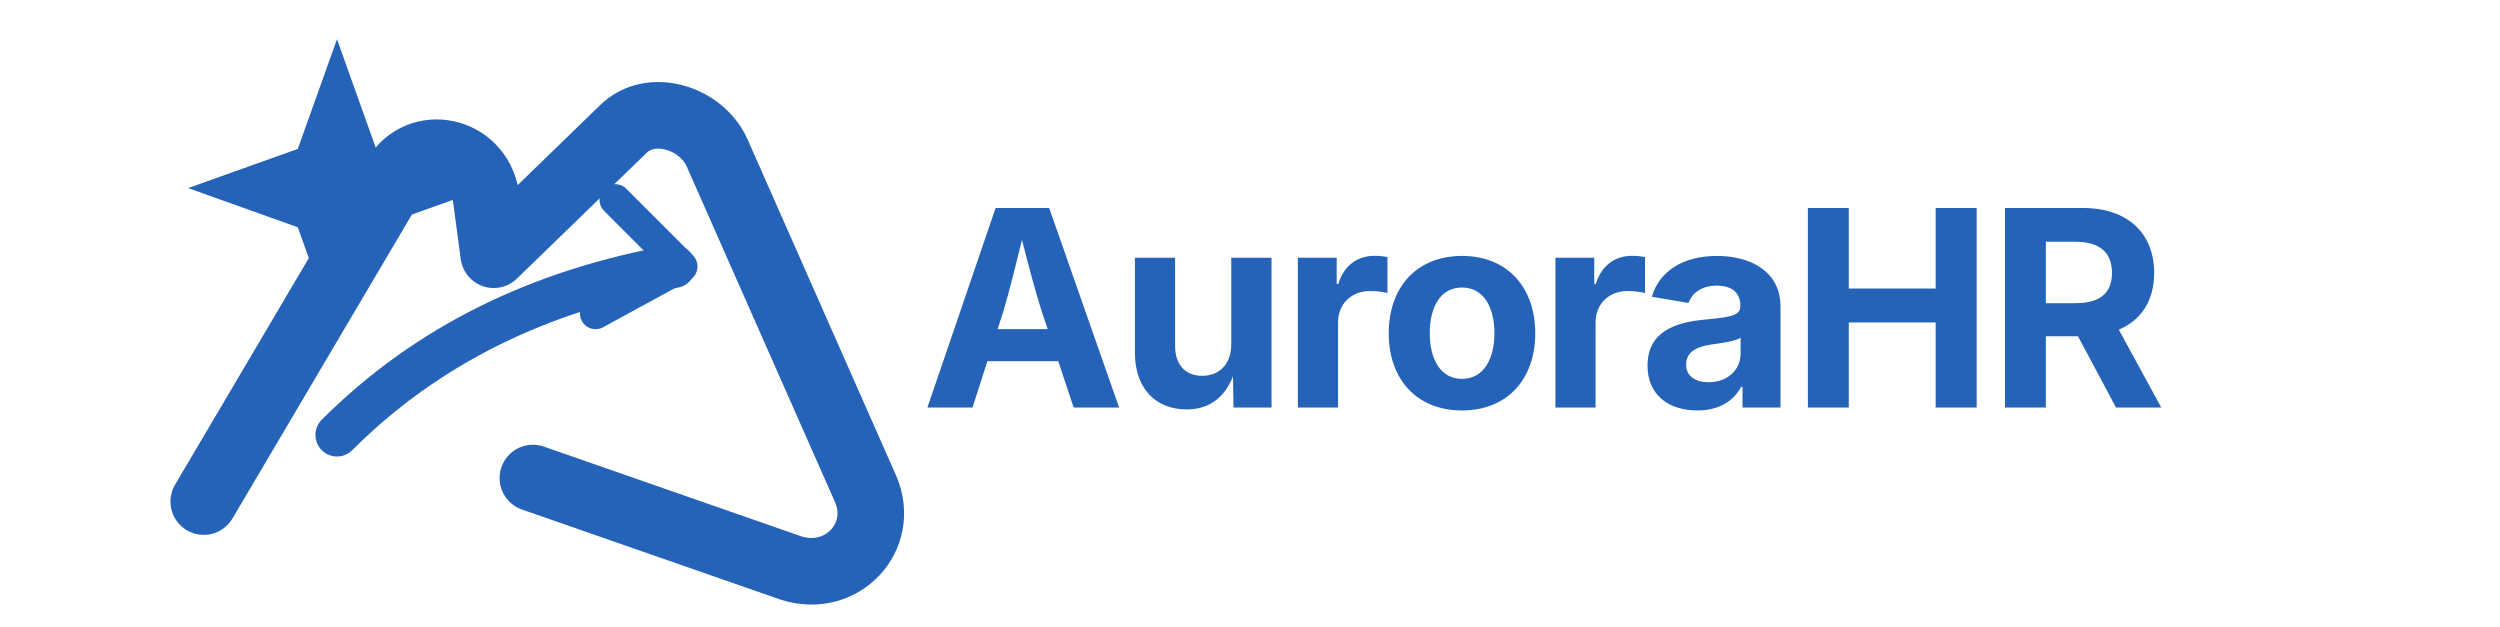
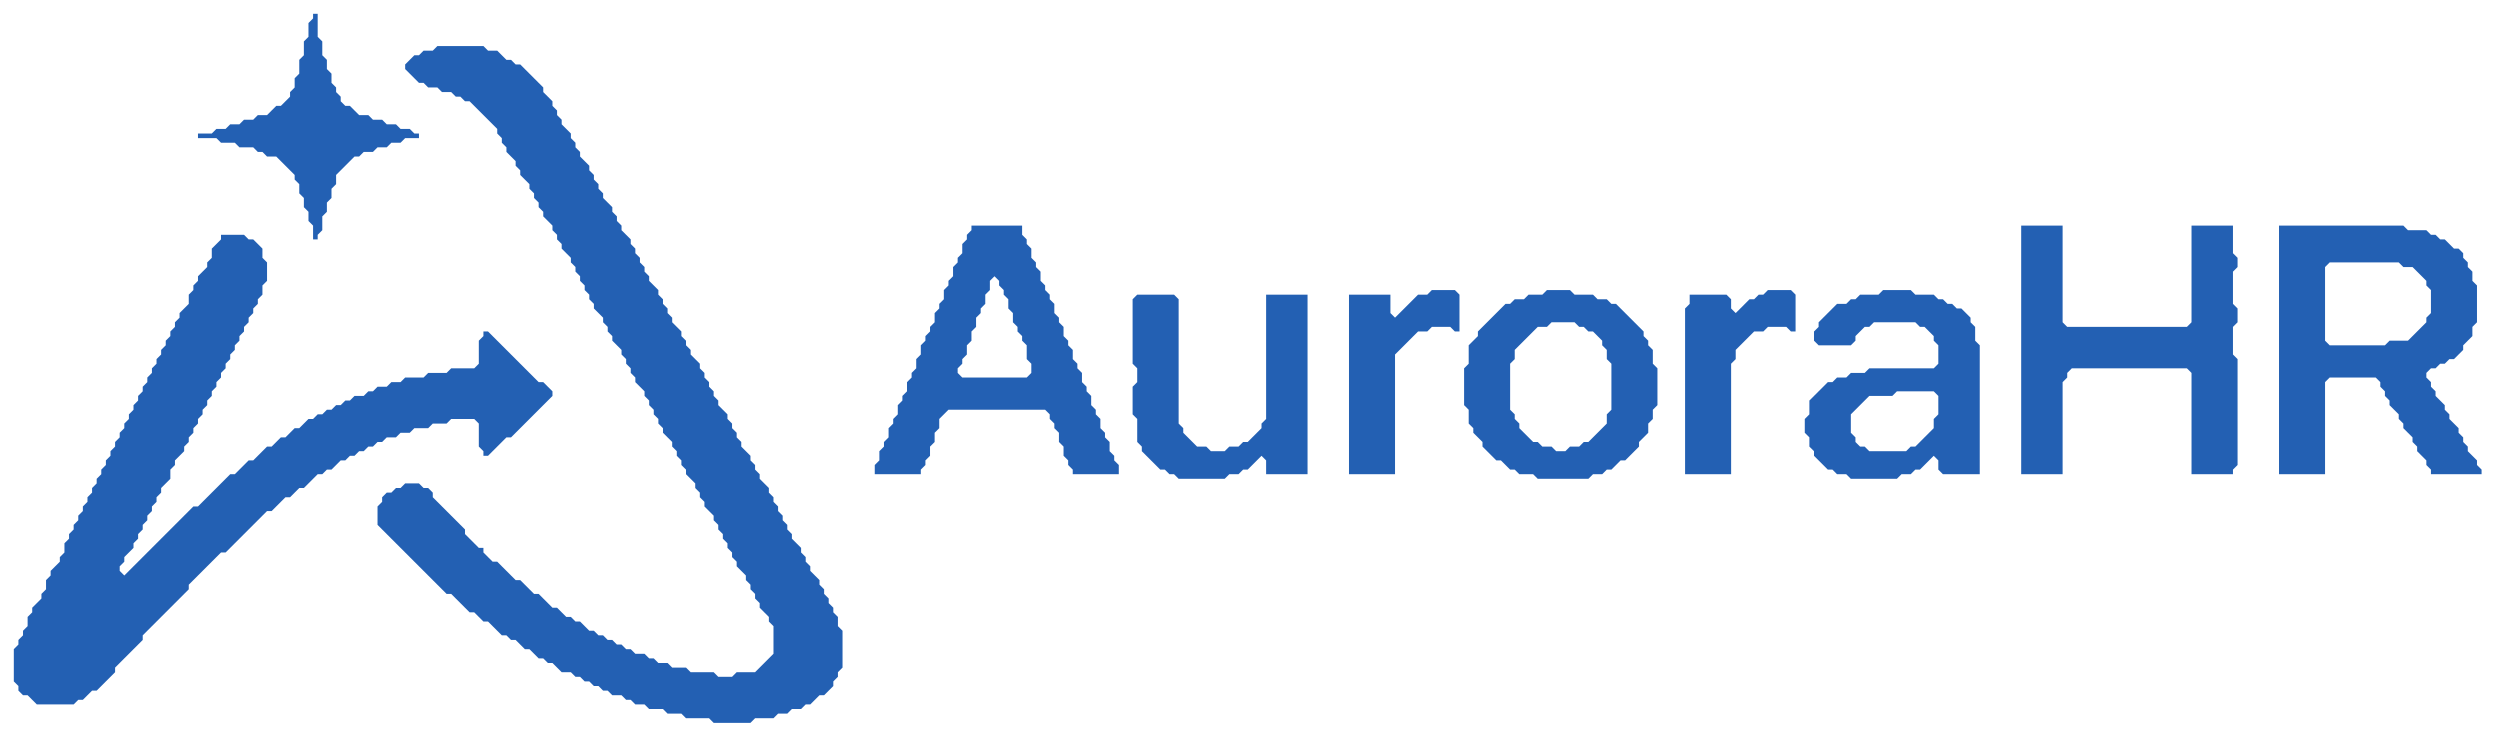
- <svg xmlns="http://www.w3.org/2000/svg" viewBox="0 0 638 160" role="img" aria-labelledby="title">
-   <g fill="none" stroke="#2563B8" stroke-linecap="round" stroke-linejoin="round">
-     <path d="M52 128 101 45c6-10 21-7 23 5l2 15 33-32c7-7 20-3 24 6l38 86c5 12-6 24-19 20l-66-23" stroke-width="17" />
-     <path d="M86 111c23-23 52-37 86-43" stroke-width="11" />
-     <path d="m157 51 17 17-22 12" stroke-width="8" />
+ <svg xmlns="http://www.w3.org/2000/svg" width="543" height="161" viewBox="45 15 543 161" fill="none">
+   <g fill="#2360B3" fill-rule="evenodd">
+     <path d="M 292.0 79.0 L 291.0 80.0 L 291.0 81.0 L 291.0 82.0 L 291.0 83.0 L 291.0 84.0 L 291.0 85.0 L 291.0 86.0 L 291.0 87.0 L 291.0 88.0 L 291.0 89.0 L 291.0 90.0 L 291.0 91.0 L 291.0 92.0 L 291.0 93.0 L 291.0 94.0 L 292.0 95.0 L 292.0 96.0 L 292.0 97.0 L 292.0 98.0 L 291.0 99.0 L 291.0 100.0 L 291.0 101.0 L 291.0 102.0 L 291.0 103.0 L 291.0 104.0 L 291.0 105.0 L 292.0 106.0 L 292.0 107.0 L 292.0 108.0 L 292.0 109.0 L 292.0 110.0 L 292.0 111.0 L 293.0 112.0 L 293.0 113.0 L 294.0 114.0 L 295.0 115.0 L 296.0 116.0 L 297.0 117.0 L 298.0 117.0 L 299.0 118.0 L 300.0 118.0 L 301.0 119.0 L 302.0 119.0 L 303.0 119.0 L 304.0 119.0 L 305.0 119.0 L 306.0 119.0 L 307.0 119.0 L 308.0 119.0 L 309.0 119.0 L 310.0 119.0 L 311.0 119.0 L 312.0 118.0 L 313.0 118.0 L 314.0 118.0 L 315.0 117.0 L 316.0 117.0 L 317.0 116.0 L 318.0 115.0 L 319.0 114.0 L 320.0 115.0 L 320.0 116.0 L 320.0 117.0 L 320.0 118.0 L 321.0 118.0 L 322.0 118.0 L 323.0 118.0 L 324.0 118.0 L 325.0 118.0 L 326.0 118.0 L 327.0 118.0 L 328.0 118.0 L 329.0 118.0 L 329.0 117.0 L 329.0 116.0 L 329.0 115.0 L 329.0 114.0 L 329.0 113.0 L 329.0 112.0 L 329.0 111.0 L 329.0 110.0 L 329.0 109.0 L 329.0 108.0 L 329.0 107.0 L 329.0 106.0 L 329.0 105.0 L 329.0 104.0 L 329.0 103.0 L 329.0 102.0 L 329.0 101.0 L 329.0 100.0 L 329.0 99.0 L 329.0 98.0 L 329.0 97.0 L 329.0 96.0 L 329.0 95.0 L 329.0 94.0 L 329.0 93.0 L 329.0 92.0 L 329.0 91.0 L 329.0 90.0 L 329.0 89.0 L 329.0 88.0 L 329.0 87.0 L 329.0 86.0 L 329.0 85.0 L 329.0 84.0 L 329.0 83.0 L 329.0 82.0 L 329.0 81.0 L 329.0 80.0 L 329.0 79.0 L 328.0 79.0 L 327.0 79.0 L 326.0 79.0 L 325.0 79.0 L 324.0 79.0 L 323.0 79.0 L 322.0 79.0 L 321.0 79.0 L 320.0 79.0 L 320.0 80.0 L 320.0 81.0 L 320.0 82.0 L 320.0 83.0 L 320.0 84.0 L 320.0 85.0 L 320.0 86.0 L 320.0 87.0 L 320.0 88.0 L 320.0 89.0 L 320.0 90.0 L 320.0 91.0 L 320.0 92.0 L 320.0 93.0 L 320.0 94.0 L 320.0 95.0 L 320.0 96.0 L 320.0 97.0 L 320.0 98.0 L 320.0 99.0 L 320.0 100.0 L 320.0 101.0 L 320.0 102.0 L 320.0 103.0 L 320.0 104.0 L 320.0 105.0 L 320.0 106.0 L 319.0 107.0 L 319.0 108.0 L 318.0 109.0 L 317.0 110.0 L 316.0 111.0 L 315.0 111.0 L 314.0 112.0 L 313.0 112.0 L 312.0 112.0 L 311.0 113.0 L 310.0 113.0 L 309.0 113.0 L 308.0 113.0 L 307.0 112.0 L 306.0 112.0 L 305.0 112.0 L 304.0 111.0 L 303.0 110.0 L 302.0 109.0 L 302.0 108.0 L 301.0 107.0 L 301.0 106.0 L 301.0 105.0 L 301.0 104.0 L 301.0 103.0 L 301.0 102.0 L 301.0 101.0 L 301.0 100.0 L 301.0 99.0 L 301.0 98.0 L 301.0 97.0 L 301.0 96.0 L 301.0 95.0 L 301.0 94.0 L 301.0 93.0 L 301.0 92.0 L 301.0 91.0 L 301.0 90.0 L 301.0 89.0 L 301.0 88.0 L 301.0 87.0 L 301.0 86.0 L 301.0 85.0 L 301.0 84.0 L 301.0 83.0 L 301.0 82.0 L 301.0 81.0 L 301.0 80.0 L 300.0 79.0 L 299.0 79.0 L 298.0 79.0 L 297.0 79.0 L 296.0 79.0 L 295.0 79.0 L 294.0 79.0 L 293.0 79.0 Z" />
+     <path d="M 454.0 78.0 L 453.0 79.0 L 452.0 79.0 L 451.0 79.0 L 450.0 79.0 L 449.0 79.0 L 448.0 80.0 L 447.0 80.0 L 446.0 81.0 L 445.0 81.0 L 444.0 81.0 L 443.0 82.0 L 442.0 83.0 L 441.0 84.0 L 440.0 85.0 L 440.0 86.0 L 439.0 87.0 L 439.0 88.0 L 439.0 89.0 L 440.0 90.0 L 441.0 90.0 L 442.0 90.0 L 443.0 90.0 L 444.0 90.0 L 445.0 90.0 L 446.0 90.0 L 447.0 90.0 L 448.0 89.0 L 448.0 88.0 L 449.0 87.0 L 450.0 86.0 L 451.0 86.0 L 452.0 85.0 L 453.0 85.0 L 454.0 85.0 L 455.0 85.0 L 456.0 85.0 L 457.0 85.0 L 458.0 85.0 L 459.0 85.0 L 460.0 85.0 L 461.0 85.0 L 462.0 86.0 L 463.0 86.0 L 464.0 87.0 L 465.0 88.0 L 465.0 89.0 L 466.0 90.0 L 466.0 91.0 L 466.0 92.0 L 466.0 93.0 L 466.0 94.0 L 465.0 95.0 L 464.0 95.0 L 463.0 95.0 L 462.0 95.0 L 461.0 95.0 L 460.0 95.0 L 459.0 95.0 L 458.0 95.0 L 457.0 95.0 L 456.0 95.0 L 455.0 95.0 L 454.0 95.0 L 453.0 95.0 L 452.0 95.0 L 451.0 95.0 L 450.0 96.0 L 449.0 96.0 L 448.0 96.0 L 447.0 96.0 L 446.0 97.0 L 445.0 97.0 L 444.0 97.0 L 443.0 98.0 L 442.0 98.0 L 441.0 99.0 L 440.0 100.0 L 439.0 101.0 L 438.0 102.0 L 438.0 103.0 L 438.0 104.0 L 438.0 105.0 L 437.0 106.0 L 437.0 107.0 L 437.0 108.0 L 437.0 109.0 L 438.0 110.0 L 438.0 111.0 L 438.0 112.0 L 439.0 113.0 L 439.0 114.0 L 440.0 115.0 L 441.0 116.0 L 442.0 117.0 L 443.0 117.0 L 444.0 118.0 L 445.0 118.0 L 446.0 118.0 L 447.0 119.0 L 448.0 119.0 L 449.0 119.0 L 450.0 119.0 L 451.0 119.0 L 452.0 119.0 L 453.0 119.0 L 454.0 119.0 L 455.0 119.0 L 456.0 119.0 L 457.0 119.0 L 458.0 118.0 L 459.0 118.0 L 460.0 118.0 L 461.0 117.0 L 462.0 117.0 L 463.0 116.0 L 464.0 115.0 L 465.0 114.0 L 466.0 115.0 L 466.0 116.0 L 466.0 117.0 L 467.0 118.0 L 468.0 118.0 L 469.0 118.0 L 470.0 118.0 L 471.0 118.0 L 472.0 118.0 L 473.0 118.0 L 474.0 118.0 L 475.0 118.0 L 475.0 117.0 L 475.0 116.0 L 475.0 115.0 L 475.0 114.0 L 475.0 113.0 L 475.0 112.0 L 475.0 111.0 L 475.0 110.0 L 475.0 109.0 L 475.0 108.0 L 475.0 107.0 L 475.0 106.0 L 475.0 105.0 L 475.0 104.0 L 475.0 103.0 L 475.0 102.0 L 475.0 101.0 L 475.0 100.0 L 475.0 99.0 L 475.0 98.0 L 475.0 97.0 L 475.0 96.0 L 475.0 95.0 L 475.0 94.0 L 475.0 93.0 L 475.0 92.0 L 475.0 91.0 L 475.0 90.0 L 474.0 89.0 L 474.0 88.0 L 474.0 87.0 L 474.0 86.0 L 473.0 85.0 L 473.0 84.0 L 472.0 83.0 L 471.0 82.0 L 470.0 82.0 L 469.0 81.0 L 468.0 81.0 L 467.0 80.0 L 466.0 80.0 L 465.0 79.0 L 464.0 79.0 L 463.0 79.0 L 462.0 79.0 L 461.0 79.0 L 460.0 78.0 L 459.0 78.0 L 458.0 78.0 L 457.0 78.0 L 456.0 78.0 L 455.0 78.0 Z M 456.0 101.0 L 457.0 100.0 L 458.0 100.0 L 459.0 100.0 L 460.0 100.0 L 461.0 100.0 L 462.0 100.0 L 463.0 100.0 L 464.0 100.0 L 465.0 100.0 L 466.0 101.0 L 466.0 102.0 L 466.0 103.0 L 466.0 104.0 L 466.0 105.0 L 465.0 106.0 L 465.0 107.0 L 465.0 108.0 L 464.0 109.0 L 463.0 110.0 L 462.0 111.0 L 461.0 112.0 L 460.0 112.0 L 459.0 113.0 L 458.0 113.0 L 457.0 113.0 L 456.0 113.0 L 455.0 113.0 L 454.0 113.0 L 453.0 113.0 L 452.0 113.0 L 451.0 113.0 L 450.0 112.0 L 449.0 112.0 L 448.0 111.0 L 448.0 110.0 L 447.0 109.0 L 447.0 108.0 L 447.0 107.0 L 447.0 106.0 L 447.0 105.0 L 448.0 104.0 L 449.0 103.0 L 450.0 102.0 L 451.0 101.0 L 452.0 101.0 L 453.0 101.0 L 454.0 101.0 L 455.0 101.0 Z" />
+     <path d="M 429.0 78.0 L 428.0 79.0 L 427.0 79.0 L 426.0 80.0 L 425.0 80.0 L 424.0 81.0 L 423.0 82.0 L 422.0 83.0 L 421.0 82.0 L 421.0 81.0 L 421.0 80.0 L 420.0 79.0 L 419.0 79.0 L 418.0 79.0 L 417.0 79.0 L 416.0 79.0 L 415.0 79.0 L 414.0 79.0 L 413.0 79.0 L 412.0 79.0 L 412.0 80.0 L 412.0 81.0 L 411.0 82.0 L 411.0 83.0 L 411.0 84.0 L 411.0 85.0 L 411.0 86.0 L 411.0 87.0 L 411.0 88.0 L 411.0 89.0 L 411.0 90.0 L 411.0 91.0 L 411.0 92.0 L 411.0 93.0 L 411.0 94.0 L 411.0 95.0 L 411.0 96.0 L 411.0 97.0 L 411.0 98.0 L 411.0 99.0 L 411.0 100.0 L 411.0 101.0 L 411.0 102.0 L 411.0 103.0 L 411.0 104.0 L 411.0 105.0 L 411.0 106.0 L 411.0 107.0 L 411.0 108.0 L 411.0 109.0 L 411.0 110.0 L 411.0 111.0 L 411.0 112.0 L 411.0 113.0 L 411.0 114.0 L 411.0 115.0 L 411.0 116.0 L 411.0 117.0 L 411.0 118.0 L 412.0 118.0 L 413.0 118.0 L 414.0 118.0 L 415.0 118.0 L 416.0 118.0 L 417.0 118.0 L 418.0 118.0 L 419.0 118.0 L 420.0 118.0 L 421.0 118.0 L 421.0 117.0 L 421.0 116.0 L 421.0 115.0 L 421.0 114.0 L 421.0 113.0 L 421.0 112.0 L 421.0 111.0 L 421.0 110.0 L 421.0 109.0 L 421.0 108.0 L 421.0 107.0 L 421.0 106.0 L 421.0 105.0 L 421.0 104.0 L 421.0 103.0 L 421.0 102.0 L 421.0 101.0 L 421.0 100.0 L 421.0 99.0 L 421.0 98.0 L 421.0 97.0 L 421.0 96.0 L 421.0 95.0 L 421.0 94.0 L 422.0 93.0 L 422.0 92.0 L 422.0 91.0 L 423.0 90.0 L 424.0 89.0 L 425.0 88.0 L 426.0 87.0 L 427.0 87.0 L 428.0 87.0 L 429.0 86.0 L 430.0 86.0 L 431.0 86.0 L 432.0 86.0 L 433.0 86.0 L 434.0 87.0 L 435.0 87.0 L 435.0 86.0 L 435.0 85.0 L 435.0 84.0 L 435.0 83.0 L 435.0 82.0 L 435.0 81.0 L 435.0 80.0 L 435.0 79.0 L 434.0 78.0 L 433.0 78.0 L 432.0 78.0 L 431.0 78.0 L 430.0 78.0 Z" />
+     <path d="M 381.0 78.0 L 380.0 79.0 L 379.0 79.0 L 378.0 79.0 L 377.0 79.0 L 376.0 80.0 L 375.0 80.0 L 374.0 80.0 L 373.0 81.0 L 372.0 81.0 L 371.0 82.0 L 370.0 83.0 L 369.0 84.0 L 368.0 85.0 L 367.0 86.0 L 366.0 87.0 L 366.0 88.0 L 365.0 89.0 L 364.0 90.0 L 364.0 91.0 L 364.0 92.0 L 364.0 93.0 L 364.0 94.0 L 363.0 95.0 L 363.0 96.0 L 363.0 97.0 L 363.0 98.0 L 363.0 99.0 L 363.0 100.0 L 363.0 101.0 L 363.0 102.0 L 363.0 103.0 L 364.0 104.0 L 364.0 105.0 L 364.0 106.0 L 364.0 107.0 L 365.0 108.0 L 365.0 109.0 L 366.0 110.0 L 367.0 111.0 L 367.0 112.0 L 368.0 113.0 L 369.0 114.0 L 370.0 115.0 L 371.0 115.0 L 372.0 116.0 L 373.0 117.0 L 374.0 117.0 L 375.0 118.0 L 376.0 118.0 L 377.0 118.0 L 378.0 118.0 L 379.0 119.0 L 380.0 119.0 L 381.0 119.0 L 382.0 119.0 L 383.0 119.0 L 384.0 119.0 L 385.0 119.0 L 386.0 119.0 L 387.0 119.0 L 388.0 119.0 L 389.0 119.0 L 390.0 119.0 L 391.0 118.0 L 392.0 118.0 L 393.0 118.0 L 394.0 117.0 L 395.0 117.0 L 396.0 116.0 L 397.0 115.0 L 398.0 115.0 L 399.0 114.0 L 400.0 113.0 L 401.0 112.0 L 401.0 111.0 L 402.0 110.0 L 403.0 109.0 L 403.0 108.0 L 403.0 107.0 L 404.0 106.0 L 404.0 105.0 L 404.0 104.0 L 405.0 103.0 L 405.0 102.0 L 405.0 101.0 L 405.0 100.0 L 405.0 99.0 L 405.0 98.0 L 405.0 97.0 L 405.0 96.0 L 405.0 95.0 L 404.0 94.0 L 404.0 93.0 L 404.0 92.0 L 404.0 91.0 L 403.0 90.0 L 403.0 89.0 L 402.0 88.0 L 402.0 87.0 L 401.0 86.0 L 400.0 85.0 L 399.0 84.0 L 398.0 83.0 L 397.0 82.0 L 396.0 81.0 L 395.0 81.0 L 394.0 80.0 L 393.0 80.0 L 392.0 80.0 L 391.0 79.0 L 390.0 79.0 L 389.0 79.0 L 388.0 79.0 L 387.0 79.0 L 386.0 78.0 L 385.0 78.0 L 384.0 78.0 L 383.0 78.0 L 382.0 78.0 Z M 381.0 86.0 L 382.0 85.0 L 383.0 85.0 L 384.0 85.0 L 385.0 85.0 L 386.0 85.0 L 387.0 85.0 L 388.0 86.0 L 389.0 86.0 L 390.0 87.0 L 391.0 87.0 L 392.0 88.0 L 393.0 89.0 L 393.0 90.0 L 394.0 91.0 L 394.0 92.0 L 394.0 93.0 L 395.0 94.0 L 395.0 95.0 L 395.0 96.0 L 395.0 97.0 L 395.0 98.0 L 395.0 99.0 L 395.0 100.0 L 395.0 101.0 L 395.0 102.0 L 395.0 103.0 L 395.0 104.0 L 394.0 105.0 L 394.0 106.0 L 394.0 107.0 L 393.0 108.0 L 392.0 109.0 L 391.0 110.0 L 390.0 111.0 L 389.0 111.0 L 388.0 112.0 L 387.0 112.0 L 386.0 112.0 L 385.0 113.0 L 384.0 113.0 L 383.0 113.0 L 382.0 112.0 L 381.0 112.0 L 380.0 112.0 L 379.0 111.0 L 378.0 111.0 L 377.0 110.0 L 376.0 109.0 L 375.0 108.0 L 375.0 107.0 L 374.0 106.0 L 374.0 105.0 L 373.0 104.0 L 373.0 103.0 L 373.0 102.0 L 373.0 101.0 L 373.0 100.0 L 373.0 99.0 L 373.0 98.0 L 373.0 97.0 L 373.0 96.0 L 373.0 95.0 L 373.0 94.0 L 374.0 93.0 L 374.0 92.0 L 374.0 91.0 L 375.0 90.0 L 376.0 89.0 L 377.0 88.0 L 378.0 87.0 L 379.0 86.0 L 380.0 86.0 Z" />
+     <path d="M 356.0 78.0 L 355.0 79.0 L 354.0 79.0 L 353.0 79.0 L 352.0 80.0 L 351.0 81.0 L 350.0 82.0 L 349.0 83.0 L 348.0 84.0 L 347.0 83.0 L 347.0 82.0 L 347.0 81.0 L 347.0 80.0 L 347.0 79.0 L 346.0 79.0 L 345.0 79.0 L 344.0 79.0 L 343.0 79.0 L 342.0 79.0 L 341.0 79.0 L 340.0 79.0 L 339.0 79.0 L 338.0 79.0 L 338.0 80.0 L 338.0 81.0 L 338.0 82.0 L 338.0 83.0 L 338.0 84.0 L 338.0 85.0 L 338.0 86.0 L 338.0 87.0 L 338.0 88.0 L 338.0 89.0 L 338.0 90.0 L 338.0 91.0 L 338.0 92.0 L 338.0 93.0 L 338.0 94.0 L 338.0 95.0 L 338.0 96.0 L 338.0 97.0 L 338.0 98.0 L 338.0 99.0 L 338.0 100.0 L 338.0 101.0 L 338.0 102.0 L 338.0 103.0 L 338.0 104.0 L 338.0 105.0 L 338.0 106.0 L 338.0 107.0 L 338.0 108.0 L 338.0 109.0 L 338.0 110.0 L 338.0 111.0 L 338.0 112.0 L 338.0 113.0 L 338.0 114.0 L 338.0 115.0 L 338.0 116.0 L 338.0 117.0 L 338.0 118.0 L 339.0 118.0 L 340.0 118.0 L 341.0 118.0 L 342.0 118.0 L 343.0 118.0 L 344.0 118.0 L 345.0 118.0 L 346.0 118.0 L 347.0 118.0 L 348.0 118.0 L 348.0 117.0 L 348.0 116.0 L 348.0 115.0 L 348.0 114.0 L 348.0 113.0 L 348.0 112.0 L 348.0 111.0 L 348.0 110.0 L 348.0 109.0 L 348.0 108.0 L 348.0 107.0 L 348.0 106.0 L 348.0 105.0 L 348.0 104.0 L 348.0 103.0 L 348.0 102.0 L 348.0 101.0 L 348.0 100.0 L 348.0 99.0 L 348.0 98.0 L 348.0 97.0 L 348.0 96.0 L 348.0 95.0 L 348.0 94.0 L 348.0 93.0 L 348.0 92.0 L 349.0 91.0 L 350.0 90.0 L 351.0 89.0 L 352.0 88.0 L 353.0 87.0 L 354.0 87.0 L 355.0 87.0 L 356.0 86.0 L 357.0 86.0 L 358.0 86.0 L 359.0 86.0 L 360.0 86.0 L 361.0 87.0 L 362.0 87.0 L 362.0 86.0 L 362.0 85.0 L 362.0 84.0 L 362.0 83.0 L 362.0 82.0 L 362.0 81.0 L 362.0 80.0 L 362.0 79.0 L 361.0 78.0 L 360.0 78.0 L 359.0 78.0 L 358.0 78.0 L 357.0 78.0 Z" />
+     <path d="M 93.0 66.0 L 93.0 67.0 L 92.0 68.0 L 91.0 69.0 L 91.0 70.0 L 91.0 71.0 L 90.0 72.0 L 90.0 73.0 L 89.0 74.0 L 88.0 75.0 L 88.0 76.0 L 87.0 77.0 L 87.0 78.0 L 86.0 79.0 L 86.0 80.0 L 86.0 81.0 L 85.0 82.0 L 84.0 83.0 L 84.0 84.0 L 83.0 85.0 L 83.0 86.0 L 82.0 87.0 L 82.0 88.0 L 81.0 89.0 L 81.0 90.0 L 80.0 91.0 L 80.0 92.0 L 79.0 93.0 L 79.0 94.0 L 78.0 95.0 L 78.0 96.0 L 77.0 97.0 L 77.0 98.0 L 76.0 99.0 L 76.0 100.0 L 75.0 101.0 L 75.0 102.0 L 74.0 103.0 L 74.0 104.0 L 73.0 105.0 L 73.0 106.0 L 72.0 107.0 L 72.0 108.0 L 71.0 109.0 L 71.0 110.0 L 70.0 111.0 L 70.0 112.0 L 69.0 113.0 L 69.0 114.0 L 68.0 115.0 L 68.0 116.0 L 67.0 117.0 L 67.0 118.0 L 66.0 119.0 L 66.0 120.0 L 65.0 121.0 L 65.0 122.0 L 64.0 123.0 L 64.0 124.0 L 63.0 125.0 L 63.0 126.0 L 62.0 127.0 L 62.0 128.0 L 61.0 129.0 L 61.0 130.0 L 60.0 131.0 L 60.0 132.0 L 59.0 133.0 L 59.0 134.0 L 59.0 135.0 L 58.0 136.0 L 58.0 137.0 L 57.0 138.0 L 56.0 139.0 L 56.0 140.0 L 55.0 141.0 L 55.0 142.0 L 55.0 143.0 L 54.0 144.0 L 54.0 145.0 L 53.0 146.0 L 52.0 147.0 L 52.0 148.0 L 51.0 149.0 L 51.0 150.0 L 51.0 151.0 L 50.0 152.0 L 50.0 153.0 L 49.0 154.0 L 49.0 155.0 L 48.0 156.0 L 48.0 157.0 L 48.0 158.0 L 48.0 159.0 L 48.0 160.0 L 48.0 161.0 L 48.0 162.0 L 48.0 163.0 L 49.0 164.0 L 49.0 165.0 L 50.0 166.0 L 51.0 166.0 L 52.0 167.0 L 53.0 168.0 L 54.0 168.0 L 55.0 168.0 L 56.0 168.0 L 57.0 168.0 L 58.0 168.0 L 59.0 168.0 L 60.0 168.0 L 61.0 168.0 L 62.0 167.0 L 63.0 167.0 L 64.0 166.0 L 65.0 165.0 L 66.0 165.0 L 67.0 164.0 L 68.0 163.0 L 69.0 162.0 L 70.0 161.0 L 70.0 160.0 L 71.0 159.0 L 72.0 158.0 L 73.0 157.0 L 74.0 156.0 L 75.0 155.0 L 76.0 154.0 L 76.0 153.0 L 77.0 152.0 L 78.0 151.0 L 79.0 150.0 L 80.0 149.0 L 81.0 148.0 L 82.0 147.0 L 83.0 146.0 L 84.0 145.0 L 85.0 144.0 L 86.0 143.0 L 86.0 142.0 L 87.0 141.0 L 88.0 140.0 L 89.0 139.0 L 90.0 138.0 L 91.0 137.0 L 92.0 136.0 L 93.0 135.0 L 94.0 135.0 L 95.0 134.0 L 96.0 133.0 L 97.0 132.0 L 98.0 131.0 L 99.0 130.0 L 100.0 129.0 L 101.0 128.0 L 102.0 127.0 L 103.0 126.0 L 104.0 126.0 L 105.0 125.0 L 106.0 124.0 L 107.0 123.0 L 108.0 123.0 L 109.0 122.0 L 110.0 121.0 L 111.0 121.0 L 112.0 120.0 L 113.0 119.0 L 114.0 118.0 L 115.0 118.0 L 116.0 117.0 L 117.0 117.0 L 118.0 116.0 L 119.0 115.0 L 120.0 115.0 L 121.0 114.0 L 122.0 114.0 L 123.0 113.0 L 124.0 113.0 L 125.0 112.0 L 126.0 112.0 L 127.0 111.0 L 128.0 111.0 L 129.0 110.0 L 130.0 110.0 L 131.0 110.0 L 132.0 109.0 L 133.0 109.0 L 134.0 109.0 L 135.0 108.0 L 136.0 108.0 L 137.0 108.0 L 138.0 108.0 L 139.0 107.0 L 140.0 107.0 L 141.0 107.0 L 142.0 107.0 L 143.0 106.0 L 144.0 106.0 L 145.0 106.0 L 146.0 106.0 L 147.0 106.0 L 148.0 106.0 L 149.0 107.0 L 149.0 108.0 L 149.0 109.0 L 149.0 110.0 L 149.0 111.0 L 149.0 112.0 L 150.0 113.0 L 150.0 114.0 L 151.0 114.0 L 152.0 113.0 L 153.0 112.0 L 154.0 111.0 L 155.0 110.0 L 156.0 110.0 L 157.0 109.0 L 158.0 108.0 L 159.0 107.0 L 160.0 106.0 L 161.0 105.0 L 162.0 104.0 L 163.0 103.0 L 164.0 102.0 L 165.0 101.0 L 165.0 100.0 L 164.0 99.0 L 163.0 98.0 L 162.0 98.0 L 161.0 97.0 L 160.0 96.0 L 159.0 95.0 L 158.0 94.0 L 157.0 93.0 L 156.0 92.0 L 155.0 91.0 L 154.0 90.0 L 153.0 89.0 L 152.0 88.0 L 151.0 87.0 L 150.0 87.0 L 150.0 88.0 L 149.0 89.0 L 149.0 90.0 L 149.0 91.0 L 149.0 92.0 L 149.0 93.0 L 149.0 94.0 L 148.0 95.0 L 147.0 95.0 L 146.0 95.0 L 145.0 95.0 L 144.0 95.0 L 143.0 95.0 L 142.0 96.0 L 141.0 96.0 L 140.0 96.0 L 139.0 96.0 L 138.0 96.0 L 137.0 97.0 L 136.0 97.0 L 135.0 97.0 L 134.0 97.0 L 133.0 97.0 L 132.0 98.0 L 131.0 98.0 L 130.0 98.0 L 129.0 99.0 L 128.0 99.0 L 127.0 99.0 L 126.0 100.0 L 125.0 100.0 L 124.0 101.0 L 123.0 101.0 L 122.0 101.0 L 121.0 102.0 L 120.0 102.0 L 119.0 103.0 L 118.0 103.0 L 117.0 104.0 L 116.0 104.0 L 115.0 105.0 L 114.0 105.0 L 113.0 106.0 L 112.0 106.0 L 111.0 107.0 L 110.0 108.0 L 109.0 108.0 L 108.0 109.0 L 107.0 110.0 L 106.0 110.0 L 105.0 111.0 L 104.0 112.0 L 103.0 112.0 L 102.0 113.0 L 101.0 114.0 L 100.0 115.0 L 99.0 115.0 L 98.0 116.0 L 97.0 117.0 L 96.0 118.0 L 95.0 118.0 L 94.0 119.0 L 93.0 120.0 L 92.0 121.0 L 91.0 122.0 L 90.0 123.0 L 89.0 124.0 L 88.0 125.0 L 87.0 125.0 L 86.0 126.0 L 85.0 127.0 L 84.0 128.0 L 83.0 129.0 L 82.0 130.0 L 81.0 131.0 L 80.0 132.0 L 79.0 133.0 L 78.0 134.0 L 77.0 135.0 L 76.0 136.0 L 75.0 137.0 L 74.0 138.0 L 73.0 139.0 L 72.0 140.0 L 71.0 139.0 L 71.0 138.0 L 72.0 137.0 L 72.0 136.0 L 73.0 135.0 L 74.0 134.0 L 74.0 133.0 L 75.0 132.0 L 75.0 131.0 L 76.0 130.0 L 76.0 129.0 L 77.0 128.0 L 77.0 127.0 L 78.0 126.0 L 78.0 125.0 L 79.0 124.0 L 79.0 123.0 L 80.0 122.0 L 80.0 121.0 L 81.0 120.0 L 82.0 119.0 L 82.0 118.0 L 82.0 117.0 L 83.0 116.0 L 83.0 115.0 L 84.0 114.0 L 85.0 113.0 L 85.0 112.0 L 86.0 111.0 L 86.0 110.0 L 87.0 109.0 L 87.0 108.0 L 88.0 107.0 L 88.0 106.0 L 89.0 105.0 L 89.0 104.0 L 90.0 103.0 L 90.0 102.0 L 91.0 101.0 L 91.0 100.0 L 92.0 99.0 L 92.0 98.0 L 93.0 97.0 L 93.0 96.0 L 94.0 95.0 L 94.0 94.0 L 95.0 93.0 L 95.0 92.0 L 96.0 91.0 L 96.0 90.0 L 97.0 89.0 L 97.0 88.0 L 98.0 87.0 L 98.0 86.0 L 99.0 85.0 L 99.0 84.0 L 100.0 83.0 L 100.0 82.0 L 101.0 81.0 L 101.0 80.0 L 102.0 79.0 L 102.0 78.0 L 102.0 77.0 L 103.0 76.0 L 103.0 75.0 L 103.0 74.0 L 103.0 73.0 L 103.0 72.0 L 102.0 71.0 L 102.0 70.0 L 102.0 69.0 L 101.0 68.0 L 100.0 67.0 L 99.0 67.0 L 98.0 66.0 L 97.0 66.0 L 96.0 66.0 L 95.0 66.0 L 94.0 66.0 Z" />
+     <path d="M 540.0 64.0 L 540.0 65.0 L 540.0 66.0 L 540.0 67.0 L 540.0 68.0 L 540.0 69.0 L 540.0 70.0 L 540.0 71.0 L 540.0 72.0 L 540.0 73.0 L 540.0 74.0 L 540.0 75.0 L 540.0 76.0 L 540.0 77.0 L 540.0 78.0 L 540.0 79.0 L 540.0 80.0 L 540.0 81.0 L 540.0 82.0 L 540.0 83.0 L 540.0 84.0 L 540.0 85.0 L 540.0 86.0 L 540.0 87.0 L 540.0 88.0 L 540.0 89.0 L 540.0 90.0 L 540.0 91.0 L 540.0 92.0 L 540.0 93.0 L 540.0 94.0 L 540.0 95.0 L 540.0 96.0 L 540.0 97.0 L 540.0 98.0 L 540.0 99.0 L 540.0 100.0 L 540.0 101.0 L 540.0 102.0 L 540.0 103.0 L 540.0 104.0 L 540.0 105.0 L 540.0 106.0 L 540.0 107.0 L 540.0 108.0 L 540.0 109.0 L 540.0 110.0 L 540.0 111.0 L 540.0 112.0 L 540.0 113.0 L 540.0 114.0 L 540.0 115.0 L 540.0 116.0 L 540.0 117.0 L 540.0 118.0 L 541.0 118.0 L 542.0 118.0 L 543.0 118.0 L 544.0 118.0 L 545.0 118.0 L 546.0 118.0 L 547.0 118.0 L 548.0 118.0 L 549.0 118.0 L 550.0 118.0 L 550.0 117.0 L 550.0 116.0 L 550.0 115.0 L 550.0 114.0 L 550.0 113.0 L 550.0 112.0 L 550.0 111.0 L 550.0 110.0 L 550.0 109.0 L 550.0 108.0 L 550.0 107.0 L 550.0 106.0 L 550.0 105.0 L 550.0 104.0 L 550.0 103.0 L 550.0 102.0 L 550.0 101.0 L 550.0 100.0 L 550.0 99.0 L 550.0 98.0 L 551.0 97.0 L 552.0 97.0 L 553.0 97.0 L 554.0 97.0 L 555.0 97.0 L 556.0 97.0 L 557.0 97.0 L 558.0 97.0 L 559.0 97.0 L 560.0 97.0 L 561.0 97.0 L 562.0 98.0 L 562.0 99.0 L 563.0 100.0 L 563.0 101.0 L 564.0 102.0 L 564.0 103.0 L 565.0 104.0 L 566.0 105.0 L 566.0 106.0 L 567.0 107.0 L 567.0 108.0 L 568.0 109.0 L 569.0 110.0 L 569.0 111.0 L 570.0 112.0 L 570.0 113.0 L 571.0 114.0 L 572.0 115.0 L 572.0 116.0 L 573.0 117.0 L 573.0 118.0 L 574.0 118.0 L 575.0 118.0 L 576.0 118.0 L 577.0 118.0 L 578.0 118.0 L 579.0 118.0 L 580.0 118.0 L 581.0 118.0 L 582.0 118.0 L 583.0 118.0 L 584.0 118.0 L 584.0 117.0 L 583.0 116.0 L 583.0 115.0 L 582.0 114.0 L 581.0 113.0 L 581.0 112.0 L 580.0 111.0 L 580.0 110.0 L 579.0 109.0 L 579.0 108.0 L 578.0 107.0 L 577.0 106.0 L 577.0 105.0 L 576.0 104.0 L 576.0 103.0 L 575.0 102.0 L 574.0 101.0 L 574.0 100.0 L 573.0 99.0 L 573.0 98.0 L 572.0 97.0 L 572.0 96.0 L 573.0 95.0 L 574.0 95.0 L 575.0 94.0 L 576.0 94.0 L 577.0 93.0 L 578.0 93.0 L 579.0 92.0 L 580.0 91.0 L 580.0 90.0 L 581.0 89.0 L 582.0 88.0 L 582.0 87.0 L 582.0 86.0 L 583.0 85.0 L 583.0 84.0 L 583.0 83.0 L 583.0 82.0 L 583.0 81.0 L 583.0 80.0 L 583.0 79.0 L 583.0 78.0 L 583.0 77.0 L 582.0 76.0 L 582.0 75.0 L 582.0 74.0 L 581.0 73.0 L 581.0 72.0 L 580.0 71.0 L 580.0 70.0 L 579.0 69.0 L 578.0 69.0 L 577.0 68.0 L 576.0 67.0 L 575.0 67.0 L 574.0 66.0 L 573.0 66.0 L 572.0 65.0 L 571.0 65.0 L 570.0 65.0 L 569.0 65.0 L 568.0 65.0 L 567.0 64.0 L 566.0 64.0 L 565.0 64.0 L 564.0 64.0 L 563.0 64.0 L 562.0 64.0 L 561.0 64.0 L 560.0 64.0 L 559.0 64.0 L 558.0 64.0 L 557.0 64.0 L 556.0 64.0 L 555.0 64.0 L 554.0 64.0 L 553.0 64.0 L 552.0 64.0 L 551.0 64.0 L 550.0 64.0 L 549.0 64.0 L 548.0 64.0 L 547.0 64.0 L 546.0 64.0 L 545.0 64.0 L 544.0 64.0 L 543.0 64.0 L 542.0 64.0 L 541.0 64.0 Z M 550.0 73.0 L 551.0 72.0 L 552.0 72.0 L 553.0 72.0 L 554.0 72.0 L 555.0 72.0 L 556.0 72.0 L 557.0 72.0 L 558.0 72.0 L 559.0 72.0 L 560.0 72.0 L 561.0 72.0 L 562.0 72.0 L 563.0 72.0 L 564.0 72.0 L 565.0 72.0 L 566.0 72.0 L 567.0 73.0 L 568.0 73.0 L 569.0 73.0 L 570.0 74.0 L 571.0 75.0 L 572.0 76.0 L 572.0 77.0 L 573.0 78.0 L 573.0 79.0 L 573.0 80.0 L 573.0 81.0 L 573.0 82.0 L 573.0 83.0 L 572.0 84.0 L 572.0 85.0 L 571.0 86.0 L 570.0 87.0 L 569.0 88.0 L 568.0 89.0 L 567.0 89.0 L 566.0 89.0 L 565.0 89.0 L 564.0 89.0 L 563.0 90.0 L 562.0 90.0 L 561.0 90.0 L 560.0 90.0 L 559.0 90.0 L 558.0 90.0 L 557.0 90.0 L 556.0 90.0 L 555.0 90.0 L 554.0 90.0 L 553.0 90.0 L 552.0 90.0 L 551.0 90.0 L 550.0 89.0 L 550.0 88.0 L 550.0 87.0 L 550.0 86.0 L 550.0 85.0 L 550.0 84.0 L 550.0 83.0 L 550.0 82.0 L 550.0 81.0 L 550.0 80.0 L 550.0 79.0 L 550.0 78.0 L 550.0 77.0 L 550.0 76.0 L 550.0 75.0 L 550.0 74.0 Z" />
+     <path d="M 484.0 64.0 L 484.0 65.0 L 484.0 66.0 L 484.0 67.0 L 484.0 68.0 L 484.0 69.0 L 484.0 70.0 L 484.0 71.0 L 484.0 72.0 L 484.0 73.0 L 484.0 74.0 L 484.0 75.0 L 484.0 76.0 L 484.0 77.0 L 484.0 78.0 L 484.0 79.0 L 484.0 80.0 L 484.0 81.0 L 484.0 82.0 L 484.0 83.0 L 484.0 84.0 L 484.0 85.0 L 484.0 86.0 L 484.0 87.0 L 484.0 88.0 L 484.0 89.0 L 484.0 90.0 L 484.0 91.0 L 484.0 92.0 L 484.0 93.0 L 484.0 94.0 L 484.0 95.0 L 484.0 96.0 L 484.0 97.0 L 484.0 98.0 L 484.0 99.0 L 484.0 100.0 L 484.0 101.0 L 484.0 102.0 L 484.0 103.0 L 484.0 104.0 L 484.0 105.0 L 484.0 106.0 L 484.0 107.0 L 484.0 108.0 L 484.0 109.0 L 484.0 110.0 L 484.0 111.0 L 484.0 112.0 L 484.0 113.0 L 484.0 114.0 L 484.0 115.0 L 484.0 116.0 L 484.0 117.0 L 484.0 118.0 L 485.0 118.0 L 486.0 118.0 L 487.0 118.0 L 488.0 118.0 L 489.0 118.0 L 490.0 118.0 L 491.0 118.0 L 492.0 118.0 L 493.0 118.0 L 493.0 117.0 L 493.0 116.0 L 493.0 115.0 L 493.0 114.0 L 493.0 113.0 L 493.0 112.0 L 493.0 111.0 L 493.0 110.0 L 493.0 109.0 L 493.0 108.0 L 493.0 107.0 L 493.0 106.0 L 493.0 105.0 L 493.0 104.0 L 493.0 103.0 L 493.0 102.0 L 493.0 101.0 L 493.0 100.0 L 493.0 99.0 L 493.0 98.0 L 494.0 97.0 L 494.0 96.0 L 495.0 95.0 L 496.0 95.0 L 497.0 95.0 L 498.0 95.0 L 499.0 95.0 L 500.0 95.0 L 501.0 95.0 L 502.0 95.0 L 503.0 95.0 L 504.0 95.0 L 505.0 95.0 L 506.0 95.0 L 507.0 95.0 L 508.0 95.0 L 509.0 95.0 L 510.0 95.0 L 511.0 95.0 L 512.0 95.0 L 513.0 95.0 L 514.0 95.0 L 515.0 95.0 L 516.0 95.0 L 517.0 95.0 L 518.0 95.0 L 519.0 95.0 L 520.0 95.0 L 521.0 96.0 L 521.0 97.0 L 521.0 98.0 L 521.0 99.0 L 521.0 100.0 L 521.0 101.0 L 521.0 102.0 L 521.0 103.0 L 521.0 104.0 L 521.0 105.0 L 521.0 106.0 L 521.0 107.0 L 521.0 108.0 L 521.0 109.0 L 521.0 110.0 L 521.0 111.0 L 521.0 112.0 L 521.0 113.0 L 521.0 114.0 L 521.0 115.0 L 521.0 116.0 L 521.0 117.0 L 521.0 118.0 L 522.0 118.0 L 523.0 118.0 L 524.0 118.0 L 525.0 118.0 L 526.0 118.0 L 527.0 118.0 L 528.0 118.0 L 529.0 118.0 L 530.0 118.0 L 530.0 117.0 L 531.0 116.0 L 531.0 115.0 L 531.0 114.0 L 531.0 113.0 L 531.0 112.0 L 531.0 111.0 L 531.0 110.0 L 531.0 109.0 L 531.0 108.0 L 531.0 107.0 L 531.0 106.0 L 531.0 105.0 L 531.0 104.0 L 531.0 103.0 L 531.0 102.0 L 531.0 101.0 L 531.0 100.0 L 531.0 99.0 L 531.0 98.0 L 531.0 97.0 L 531.0 96.0 L 531.0 95.0 L 531.0 94.0 L 531.0 93.0 L 530.0 92.0 L 530.0 91.0 L 530.0 90.0 L 530.0 89.0 L 530.0 88.0 L 530.0 87.0 L 530.0 86.0 L 531.0 85.0 L 531.0 84.0 L 531.0 83.0 L 531.0 82.0 L 530.0 81.0 L 530.0 80.0 L 530.0 79.0 L 530.0 78.0 L 530.0 77.0 L 530.0 76.0 L 530.0 75.0 L 530.0 74.0 L 531.0 73.0 L 531.0 72.0 L 531.0 71.0 L 530.0 70.0 L 530.0 69.0 L 530.0 68.0 L 530.0 67.0 L 530.0 66.0 L 530.0 65.0 L 530.0 64.0 L 529.0 64.0 L 528.0 64.0 L 527.0 64.0 L 526.0 64.0 L 525.0 64.0 L 524.0 64.0 L 523.0 64.0 L 522.0 64.0 L 521.0 64.0 L 521.0 65.0 L 521.0 66.0 L 521.0 67.0 L 521.0 68.0 L 521.0 69.0 L 521.0 70.0 L 521.0 71.0 L 521.0 72.0 L 521.0 73.0 L 521.0 74.0 L 521.0 75.0 L 521.0 76.0 L 521.0 77.0 L 521.0 78.0 L 521.0 79.0 L 521.0 80.0 L 521.0 81.0 L 521.0 82.0 L 521.0 83.0 L 521.0 84.0 L 521.0 85.0 L 520.0 86.0 L 519.0 86.0 L 518.0 86.0 L 517.0 86.0 L 516.0 86.0 L 515.0 86.0 L 514.0 86.0 L 513.0 86.0 L 512.0 86.0 L 511.0 86.0 L 510.0 86.0 L 509.0 86.0 L 508.0 86.0 L 507.0 86.0 L 506.0 86.0 L 505.0 86.0 L 504.0 86.0 L 503.0 86.0 L 502.0 86.0 L 501.0 86.0 L 500.0 86.0 L 499.0 86.0 L 498.0 86.0 L 497.0 86.0 L 496.0 86.0 L 495.0 86.0 L 494.0 86.0 L 493.0 85.0 L 493.0 84.0 L 493.0 83.0 L 493.0 82.0 L 493.0 81.0 L 493.0 80.0 L 493.0 79.0 L 493.0 78.0 L 493.0 77.0 L 493.0 76.0 L 493.0 75.0 L 493.0 74.0 L 493.0 73.0 L 493.0 72.0 L 493.0 71.0 L 493.0 70.0 L 493.0 69.0 L 493.0 68.0 L 493.0 67.0 L 493.0 66.0 L 493.0 65.0 L 493.0 64.0 L 492.0 64.0 L 491.0 64.0 L 490.0 64.0 L 489.0 64.0 L 488.0 64.0 L 487.0 64.0 L 486.0 64.0 L 485.0 64.0 Z" />
+     <path d="M 256.0 64.0 L 256.0 65.0 L 255.0 66.0 L 255.0 67.0 L 254.0 68.0 L 254.0 69.0 L 254.0 70.0 L 253.0 71.0 L 253.0 72.0 L 252.0 73.0 L 252.0 74.0 L 252.0 75.0 L 251.0 76.0 L 251.0 77.0 L 250.0 78.0 L 250.0 79.0 L 250.0 80.0 L 249.0 81.0 L 249.0 82.0 L 248.0 83.0 L 248.0 84.0 L 248.0 85.0 L 247.0 86.0 L 247.0 87.0 L 246.0 88.0 L 246.0 89.0 L 245.0 90.0 L 245.0 91.0 L 245.0 92.0 L 244.0 93.0 L 244.0 94.0 L 244.0 95.0 L 243.0 96.0 L 243.0 97.0 L 242.0 98.0 L 242.0 99.0 L 242.0 100.0 L 241.0 101.0 L 241.0 102.0 L 240.0 103.0 L 240.0 104.0 L 240.0 105.0 L 239.0 106.0 L 239.0 107.0 L 238.0 108.0 L 238.0 109.0 L 238.0 110.0 L 237.0 111.0 L 237.0 112.0 L 236.0 113.0 L 236.0 114.0 L 236.0 115.0 L 235.0 116.0 L 235.0 117.0 L 235.0 118.0 L 236.0 118.0 L 237.0 118.0 L 238.0 118.0 L 239.0 118.0 L 240.0 118.0 L 241.0 118.0 L 242.0 118.0 L 243.0 118.0 L 244.0 118.0 L 245.0 118.0 L 245.0 117.0 L 246.0 116.0 L 246.0 115.0 L 247.0 114.0 L 247.0 113.0 L 247.0 112.0 L 248.0 111.0 L 248.0 110.0 L 248.0 109.0 L 249.0 108.0 L 249.0 107.0 L 249.0 106.0 L 250.0 105.0 L 251.0 104.0 L 252.0 104.0 L 253.0 104.0 L 254.0 104.0 L 255.0 104.0 L 256.0 104.0 L 257.0 104.0 L 258.0 104.0 L 259.0 104.0 L 260.0 104.0 L 261.0 104.0 L 262.0 104.0 L 263.0 104.0 L 264.0 104.0 L 265.0 104.0 L 266.0 104.0 L 267.0 104.0 L 268.0 104.0 L 269.0 104.0 L 270.0 104.0 L 271.0 104.0 L 272.0 104.0 L 273.0 105.0 L 273.0 106.0 L 274.0 107.0 L 274.0 108.0 L 275.0 109.0 L 275.0 110.0 L 275.0 111.0 L 276.0 112.0 L 276.0 113.0 L 276.0 114.0 L 277.0 115.0 L 277.0 116.0 L 278.0 117.0 L 278.0 118.0 L 279.0 118.0 L 280.0 118.0 L 281.0 118.0 L 282.0 118.0 L 283.0 118.0 L 284.0 118.0 L 285.0 118.0 L 286.0 118.0 L 287.0 118.0 L 288.0 118.0 L 288.0 117.0 L 288.0 116.0 L 287.0 115.0 L 287.0 114.0 L 286.0 113.0 L 286.0 112.0 L 286.0 111.0 L 285.0 110.0 L 285.0 109.0 L 284.0 108.0 L 284.0 107.0 L 284.0 106.0 L 283.0 105.0 L 283.0 104.0 L 282.0 103.0 L 282.0 102.0 L 282.0 101.0 L 281.0 100.0 L 281.0 99.0 L 280.0 98.0 L 280.0 97.0 L 280.0 96.0 L 279.0 95.0 L 279.0 94.0 L 278.0 93.0 L 278.0 92.0 L 278.0 91.0 L 277.0 90.0 L 277.0 89.0 L 276.0 88.0 L 276.0 87.0 L 276.0 86.0 L 275.0 85.0 L 275.0 84.0 L 274.0 83.0 L 274.0 82.0 L 274.0 81.0 L 273.0 80.0 L 273.0 79.0 L 272.0 78.0 L 272.0 77.0 L 271.0 76.0 L 271.0 75.0 L 271.0 74.0 L 270.0 73.0 L 270.0 72.0 L 269.0 71.0 L 269.0 70.0 L 269.0 69.0 L 268.0 68.0 L 268.0 67.0 L 267.0 66.0 L 267.0 65.0 L 267.0 64.0 L 266.0 64.0 L 265.0 64.0 L 264.0 64.0 L 263.0 64.0 L 262.0 64.0 L 261.0 64.0 L 260.0 64.0 L 259.0 64.0 L 258.0 64.0 L 257.0 64.0 Z M 260.0 76.0 L 261.0 75.0 L 262.0 76.0 L 262.0 77.0 L 263.0 78.0 L 263.0 79.0 L 264.0 80.0 L 264.0 81.0 L 264.0 82.0 L 265.0 83.0 L 265.0 84.0 L 265.0 85.0 L 266.0 86.0 L 266.0 87.0 L 267.0 88.0 L 267.0 89.0 L 268.0 90.0 L 268.0 91.0 L 268.0 92.0 L 268.0 93.0 L 269.0 94.0 L 269.0 95.0 L 269.0 96.0 L 268.0 97.0 L 267.0 97.0 L 266.0 97.0 L 265.0 97.0 L 264.0 97.0 L 263.0 97.0 L 262.0 97.0 L 261.0 97.0 L 260.0 97.0 L 259.0 97.0 L 258.0 97.0 L 257.0 97.0 L 256.0 97.0 L 255.0 97.0 L 254.0 97.0 L 253.0 96.0 L 253.0 95.0 L 254.0 94.0 L 254.0 93.0 L 255.0 92.0 L 255.0 91.0 L 255.0 90.0 L 256.0 89.0 L 256.0 88.0 L 256.0 87.0 L 257.0 86.0 L 257.0 85.0 L 257.0 84.0 L 258.0 83.0 L 258.0 82.0 L 259.0 81.0 L 259.0 80.0 L 259.0 79.0 L 260.0 78.0 L 260.0 77.0 Z" />
+     <path d="M 140.0 25.0 L 139.0 26.0 L 138.0 26.0 L 137.0 26.0 L 136.0 27.0 L 135.0 27.0 L 134.0 28.0 L 133.0 29.0 L 133.0 30.0 L 134.0 31.0 L 135.0 32.0 L 136.0 33.0 L 137.0 33.0 L 138.0 34.0 L 139.0 34.0 L 140.0 34.0 L 141.0 35.0 L 142.0 35.0 L 143.0 35.0 L 144.0 36.0 L 145.0 36.0 L 146.0 37.0 L 147.0 37.0 L 148.0 38.0 L 149.0 39.0 L 150.0 40.0 L 151.0 41.0 L 152.0 42.0 L 153.0 43.0 L 153.0 44.0 L 154.0 45.0 L 154.0 46.0 L 155.0 47.0 L 155.0 48.0 L 156.0 49.0 L 157.0 50.0 L 157.0 51.0 L 158.0 52.0 L 158.0 53.0 L 159.0 54.0 L 160.0 55.0 L 160.0 56.0 L 161.0 57.0 L 161.0 58.0 L 162.0 59.0 L 162.0 60.0 L 163.0 61.0 L 163.0 62.0 L 164.0 63.0 L 165.0 64.0 L 165.0 65.0 L 166.0 66.0 L 166.0 67.0 L 167.0 68.0 L 167.0 69.0 L 168.0 70.0 L 169.0 71.0 L 169.0 72.0 L 170.0 73.0 L 170.0 74.0 L 171.0 75.0 L 171.0 76.0 L 172.0 77.0 L 172.0 78.0 L 173.0 79.0 L 173.0 80.0 L 174.0 81.0 L 174.0 82.0 L 175.0 83.0 L 176.0 84.0 L 176.0 85.0 L 177.0 86.0 L 177.0 87.0 L 178.0 88.0 L 178.0 89.0 L 179.0 90.0 L 180.0 91.0 L 180.0 92.0 L 181.0 93.0 L 181.0 94.0 L 182.0 95.0 L 182.0 96.0 L 183.0 97.0 L 183.0 98.0 L 184.0 99.0 L 185.0 100.0 L 185.0 101.0 L 186.0 102.0 L 186.0 103.0 L 187.0 104.0 L 187.0 105.0 L 188.0 106.0 L 188.0 107.0 L 189.0 108.0 L 189.0 109.0 L 190.0 110.0 L 191.0 111.0 L 191.0 112.0 L 192.0 113.0 L 192.0 114.0 L 193.0 115.0 L 193.0 116.0 L 194.0 117.0 L 194.0 118.0 L 195.0 119.0 L 196.0 120.0 L 196.0 121.0 L 197.0 122.0 L 197.0 123.0 L 198.0 124.0 L 198.0 125.0 L 199.0 126.0 L 200.0 127.0 L 200.0 128.0 L 201.0 129.0 L 201.0 130.0 L 202.0 131.0 L 202.0 132.0 L 203.0 133.0 L 203.0 134.0 L 204.0 135.0 L 204.0 136.0 L 205.0 137.0 L 205.0 138.0 L 206.0 139.0 L 207.0 140.0 L 207.0 141.0 L 208.0 142.0 L 208.0 143.0 L 209.0 144.0 L 209.0 145.0 L 210.0 146.0 L 210.0 147.0 L 211.0 148.0 L 212.0 149.0 L 212.0 150.0 L 213.0 151.0 L 213.0 152.0 L 213.0 153.0 L 213.0 154.0 L 213.0 155.0 L 213.0 156.0 L 213.0 157.0 L 212.0 158.0 L 211.0 159.0 L 210.0 160.0 L 209.0 161.0 L 208.0 161.0 L 207.0 161.0 L 206.0 161.0 L 205.0 161.0 L 204.0 162.0 L 203.0 162.0 L 202.0 162.0 L 201.0 162.0 L 200.0 161.0 L 199.0 161.0 L 198.0 161.0 L 197.0 161.0 L 196.0 161.0 L 195.0 161.0 L 194.0 160.0 L 193.0 160.0 L 192.0 160.0 L 191.0 160.0 L 190.0 159.0 L 189.0 159.0 L 188.0 159.0 L 187.0 158.0 L 186.0 158.0 L 185.0 157.0 L 184.0 157.0 L 183.0 157.0 L 182.0 156.0 L 181.0 156.0 L 180.0 155.0 L 179.0 155.0 L 178.0 154.0 L 177.0 154.0 L 176.0 153.0 L 175.0 153.0 L 174.0 152.0 L 173.0 152.0 L 172.0 151.0 L 171.0 150.0 L 170.0 150.0 L 169.0 149.0 L 168.0 149.0 L 167.0 148.0 L 166.0 147.0 L 165.0 147.0 L 164.0 146.0 L 163.0 145.0 L 162.0 144.0 L 161.0 144.0 L 160.0 143.0 L 159.0 142.0 L 158.0 141.0 L 157.0 141.0 L 156.0 140.0 L 155.0 139.0 L 154.0 138.0 L 153.0 137.0 L 152.0 137.0 L 151.0 136.0 L 150.0 135.0 L 150.0 134.0 L 149.0 134.0 L 148.0 133.0 L 147.0 132.0 L 146.0 131.0 L 146.0 130.0 L 145.0 129.0 L 144.0 128.0 L 143.0 127.0 L 142.0 126.0 L 141.0 125.0 L 140.0 124.0 L 139.0 123.0 L 139.0 122.0 L 138.0 121.0 L 137.0 121.0 L 136.0 120.0 L 135.0 120.0 L 134.0 120.0 L 133.0 120.0 L 132.0 121.0 L 131.0 121.0 L 130.0 122.0 L 129.0 122.0 L 128.0 123.0 L 128.0 124.0 L 127.0 125.0 L 127.0 126.0 L 127.0 127.0 L 127.0 128.0 L 127.0 129.0 L 128.0 130.0 L 129.0 131.0 L 130.0 132.0 L 131.0 133.0 L 132.0 134.0 L 133.0 135.0 L 134.0 136.0 L 135.0 137.0 L 136.0 138.0 L 137.0 139.0 L 138.0 140.0 L 139.0 141.0 L 140.0 142.0 L 141.0 143.0 L 142.0 144.0 L 143.0 144.0 L 144.0 145.0 L 145.0 146.0 L 146.0 147.0 L 147.0 148.0 L 148.0 148.0 L 149.0 149.0 L 150.0 150.0 L 151.0 150.0 L 152.0 151.0 L 153.0 152.0 L 154.0 153.0 L 155.0 153.0 L 156.0 154.0 L 157.0 154.0 L 158.0 155.0 L 159.0 156.0 L 160.0 156.0 L 161.0 157.0 L 162.0 158.0 L 163.0 158.0 L 164.0 159.0 L 165.0 159.0 L 166.0 160.0 L 167.0 161.0 L 168.0 161.0 L 169.0 161.0 L 170.0 162.0 L 171.0 162.0 L 172.0 163.0 L 173.0 163.0 L 174.0 164.0 L 175.0 164.0 L 176.0 165.0 L 177.0 165.0 L 178.0 166.0 L 179.0 166.0 L 180.0 166.0 L 181.0 167.0 L 182.0 167.0 L 183.0 168.0 L 184.0 168.0 L 185.0 168.0 L 186.0 169.0 L 187.0 169.0 L 188.0 169.0 L 189.0 169.0 L 190.0 170.0 L 191.0 170.0 L 192.0 170.0 L 193.0 170.0 L 194.0 171.0 L 195.0 171.0 L 196.0 171.0 L 197.0 171.0 L 198.0 171.0 L 199.0 171.0 L 200.0 172.0 L 201.0 172.0 L 202.0 172.0 L 203.0 172.0 L 204.0 172.0 L 205.0 172.0 L 206.0 172.0 L 207.0 172.0 L 208.0 172.0 L 209.0 171.0 L 210.0 171.0 L 211.0 171.0 L 212.0 171.0 L 213.0 171.0 L 214.0 170.0 L 215.0 170.0 L 216.0 170.0 L 217.0 169.0 L 218.0 169.0 L 219.0 169.0 L 220.0 168.0 L 221.0 168.0 L 222.0 167.0 L 223.0 166.0 L 224.0 166.0 L 225.0 165.0 L 226.0 164.0 L 226.0 163.0 L 227.0 162.0 L 227.0 161.0 L 228.0 160.0 L 228.0 159.0 L 228.0 158.0 L 228.0 157.0 L 228.0 156.0 L 228.0 155.0 L 228.0 154.0 L 228.0 153.0 L 228.0 152.0 L 227.0 151.0 L 227.0 150.0 L 227.0 149.0 L 226.0 148.0 L 226.0 147.0 L 225.0 146.0 L 225.0 145.0 L 224.0 144.0 L 224.0 143.0 L 223.0 142.0 L 223.0 141.0 L 222.0 140.0 L 221.0 139.0 L 221.0 138.0 L 220.0 137.0 L 220.0 136.0 L 219.0 135.0 L 219.0 134.0 L 218.0 133.0 L 217.0 132.0 L 217.0 131.0 L 216.0 130.0 L 216.0 129.0 L 215.0 128.0 L 215.0 127.0 L 214.0 126.0 L 214.0 125.0 L 213.0 124.0 L 213.0 123.0 L 212.0 122.0 L 212.0 121.0 L 211.0 120.0 L 210.0 119.0 L 210.0 118.0 L 209.0 117.0 L 209.0 116.0 L 208.0 115.0 L 208.0 114.0 L 207.0 113.0 L 206.0 112.0 L 206.0 111.0 L 205.0 110.0 L 205.0 109.0 L 204.0 108.0 L 204.0 107.0 L 203.0 106.0 L 203.0 105.0 L 202.0 104.0 L 201.0 103.0 L 201.0 102.0 L 200.0 101.0 L 200.0 100.0 L 199.0 99.0 L 199.0 98.0 L 198.0 97.0 L 198.0 96.0 L 197.0 95.0 L 197.0 94.0 L 196.0 93.0 L 195.0 92.0 L 195.0 91.0 L 194.0 90.0 L 194.0 89.0 L 193.0 88.0 L 193.0 87.0 L 192.0 86.0 L 191.0 85.0 L 191.0 84.0 L 190.0 83.0 L 190.0 82.0 L 189.0 81.0 L 189.0 80.0 L 188.0 79.0 L 188.0 78.0 L 187.0 77.0 L 186.0 76.0 L 186.0 75.0 L 185.0 74.0 L 185.0 73.0 L 184.0 72.0 L 184.0 71.0 L 183.0 70.0 L 183.0 69.0 L 182.0 68.0 L 182.0 67.0 L 181.0 66.0 L 180.0 65.0 L 180.0 64.0 L 179.0 63.0 L 179.0 62.0 L 178.0 61.0 L 178.0 60.0 L 177.0 59.0 L 176.0 58.0 L 176.0 57.0 L 175.0 56.0 L 175.0 55.0 L 174.0 54.0 L 174.0 53.0 L 173.0 52.0 L 173.0 51.0 L 172.0 50.0 L 171.0 49.0 L 171.0 48.0 L 170.0 47.0 L 170.0 46.0 L 169.0 45.0 L 169.0 44.0 L 168.0 43.0 L 167.0 42.0 L 167.0 41.0 L 166.0 40.0 L 166.0 39.0 L 165.0 38.0 L 165.0 37.0 L 164.0 36.0 L 163.0 35.0 L 163.0 34.0 L 162.0 33.0 L 161.0 32.0 L 160.0 31.0 L 159.0 30.0 L 158.0 29.0 L 157.0 29.0 L 156.0 28.0 L 155.0 28.0 L 154.0 27.0 L 153.0 26.0 L 152.0 26.0 L 151.0 26.0 L 150.0 25.0 L 149.0 25.0 L 148.0 25.0 L 147.0 25.0 L 146.0 25.0 L 145.0 25.0 L 144.0 25.0 L 143.0 25.0 L 142.0 25.0 L 141.0 25.0 Z" />
+     <path d="M 113.0 18.0 L 113.0 19.0 L 112.0 20.0 L 112.0 21.0 L 112.0 22.0 L 112.0 23.0 L 111.0 24.0 L 111.0 25.0 L 111.0 26.0 L 111.0 27.0 L 110.0 28.0 L 110.0 29.0 L 110.0 30.0 L 110.0 31.0 L 109.0 32.0 L 109.0 33.0 L 109.0 34.0 L 108.0 35.0 L 108.0 36.0 L 107.0 37.0 L 106.0 38.0 L 105.0 38.0 L 104.0 39.0 L 103.0 40.0 L 102.0 40.0 L 101.0 40.0 L 100.0 41.0 L 99.0 41.0 L 98.0 41.0 L 97.0 42.0 L 96.0 42.0 L 95.0 42.0 L 94.0 43.0 L 93.0 43.0 L 92.0 43.0 L 91.0 44.0 L 90.0 44.0 L 89.0 44.0 L 88.0 44.0 L 88.0 45.0 L 89.0 45.0 L 90.0 45.0 L 91.0 45.0 L 92.0 45.0 L 93.0 46.0 L 94.0 46.0 L 95.0 46.0 L 96.0 46.0 L 97.0 47.0 L 98.0 47.0 L 99.0 47.0 L 100.0 47.0 L 101.0 48.0 L 102.0 48.0 L 103.0 49.0 L 104.0 49.0 L 105.0 49.0 L 106.0 50.0 L 107.0 51.0 L 108.0 52.0 L 109.0 53.0 L 109.0 54.0 L 110.0 55.0 L 110.0 56.0 L 110.0 57.0 L 111.0 58.0 L 111.0 59.0 L 111.0 60.0 L 112.0 61.0 L 112.0 62.0 L 112.0 63.0 L 113.0 64.0 L 113.0 65.0 L 113.0 66.0 L 113.0 67.0 L 114.0 67.0 L 114.0 66.0 L 115.0 65.0 L 115.0 64.0 L 115.0 63.0 L 115.0 62.0 L 116.0 61.0 L 116.0 60.0 L 116.0 59.0 L 117.0 58.0 L 117.0 57.0 L 117.0 56.0 L 118.0 55.0 L 118.0 54.0 L 118.0 53.0 L 119.0 52.0 L 120.0 51.0 L 121.0 50.0 L 122.0 49.0 L 123.0 49.0 L 124.0 48.0 L 125.0 48.0 L 126.0 48.0 L 127.0 47.0 L 128.0 47.0 L 129.0 47.0 L 130.0 46.0 L 131.0 46.0 L 132.0 46.0 L 133.0 45.0 L 134.0 45.0 L 135.0 45.0 L 136.0 45.0 L 136.0 44.0 L 135.0 44.0 L 134.0 43.0 L 133.0 43.0 L 132.0 43.0 L 131.0 42.0 L 130.0 42.0 L 129.0 42.0 L 128.0 41.0 L 127.0 41.0 L 126.0 41.0 L 125.0 40.0 L 124.0 40.0 L 123.0 40.0 L 122.0 39.0 L 121.0 38.0 L 120.0 38.0 L 119.0 37.0 L 119.0 36.0 L 118.0 35.0 L 118.0 34.0 L 117.0 33.0 L 117.0 32.0 L 117.0 31.0 L 116.0 30.0 L 116.0 29.0 L 116.0 28.0 L 115.0 27.0 L 115.0 26.0 L 115.0 25.0 L 115.0 24.0 L 114.0 23.0 L 114.0 22.0 L 114.0 21.0 L 114.0 20.0 L 114.0 19.0 L 114.0 18.0 Z" />
  </g>
-   <path d="M86 10 96 38 124 48 96 58 86 86 76 58 48 48 76 38Z" fill="#2563B8" />
-   <text x="235" y="104" fill="#2563B8" font-family="Plus Jakarta Sans, Inter, Arial, sans-serif" font-size="70" font-weight="700" letter-spacing="-2">AuroraHR</text>
</svg>
